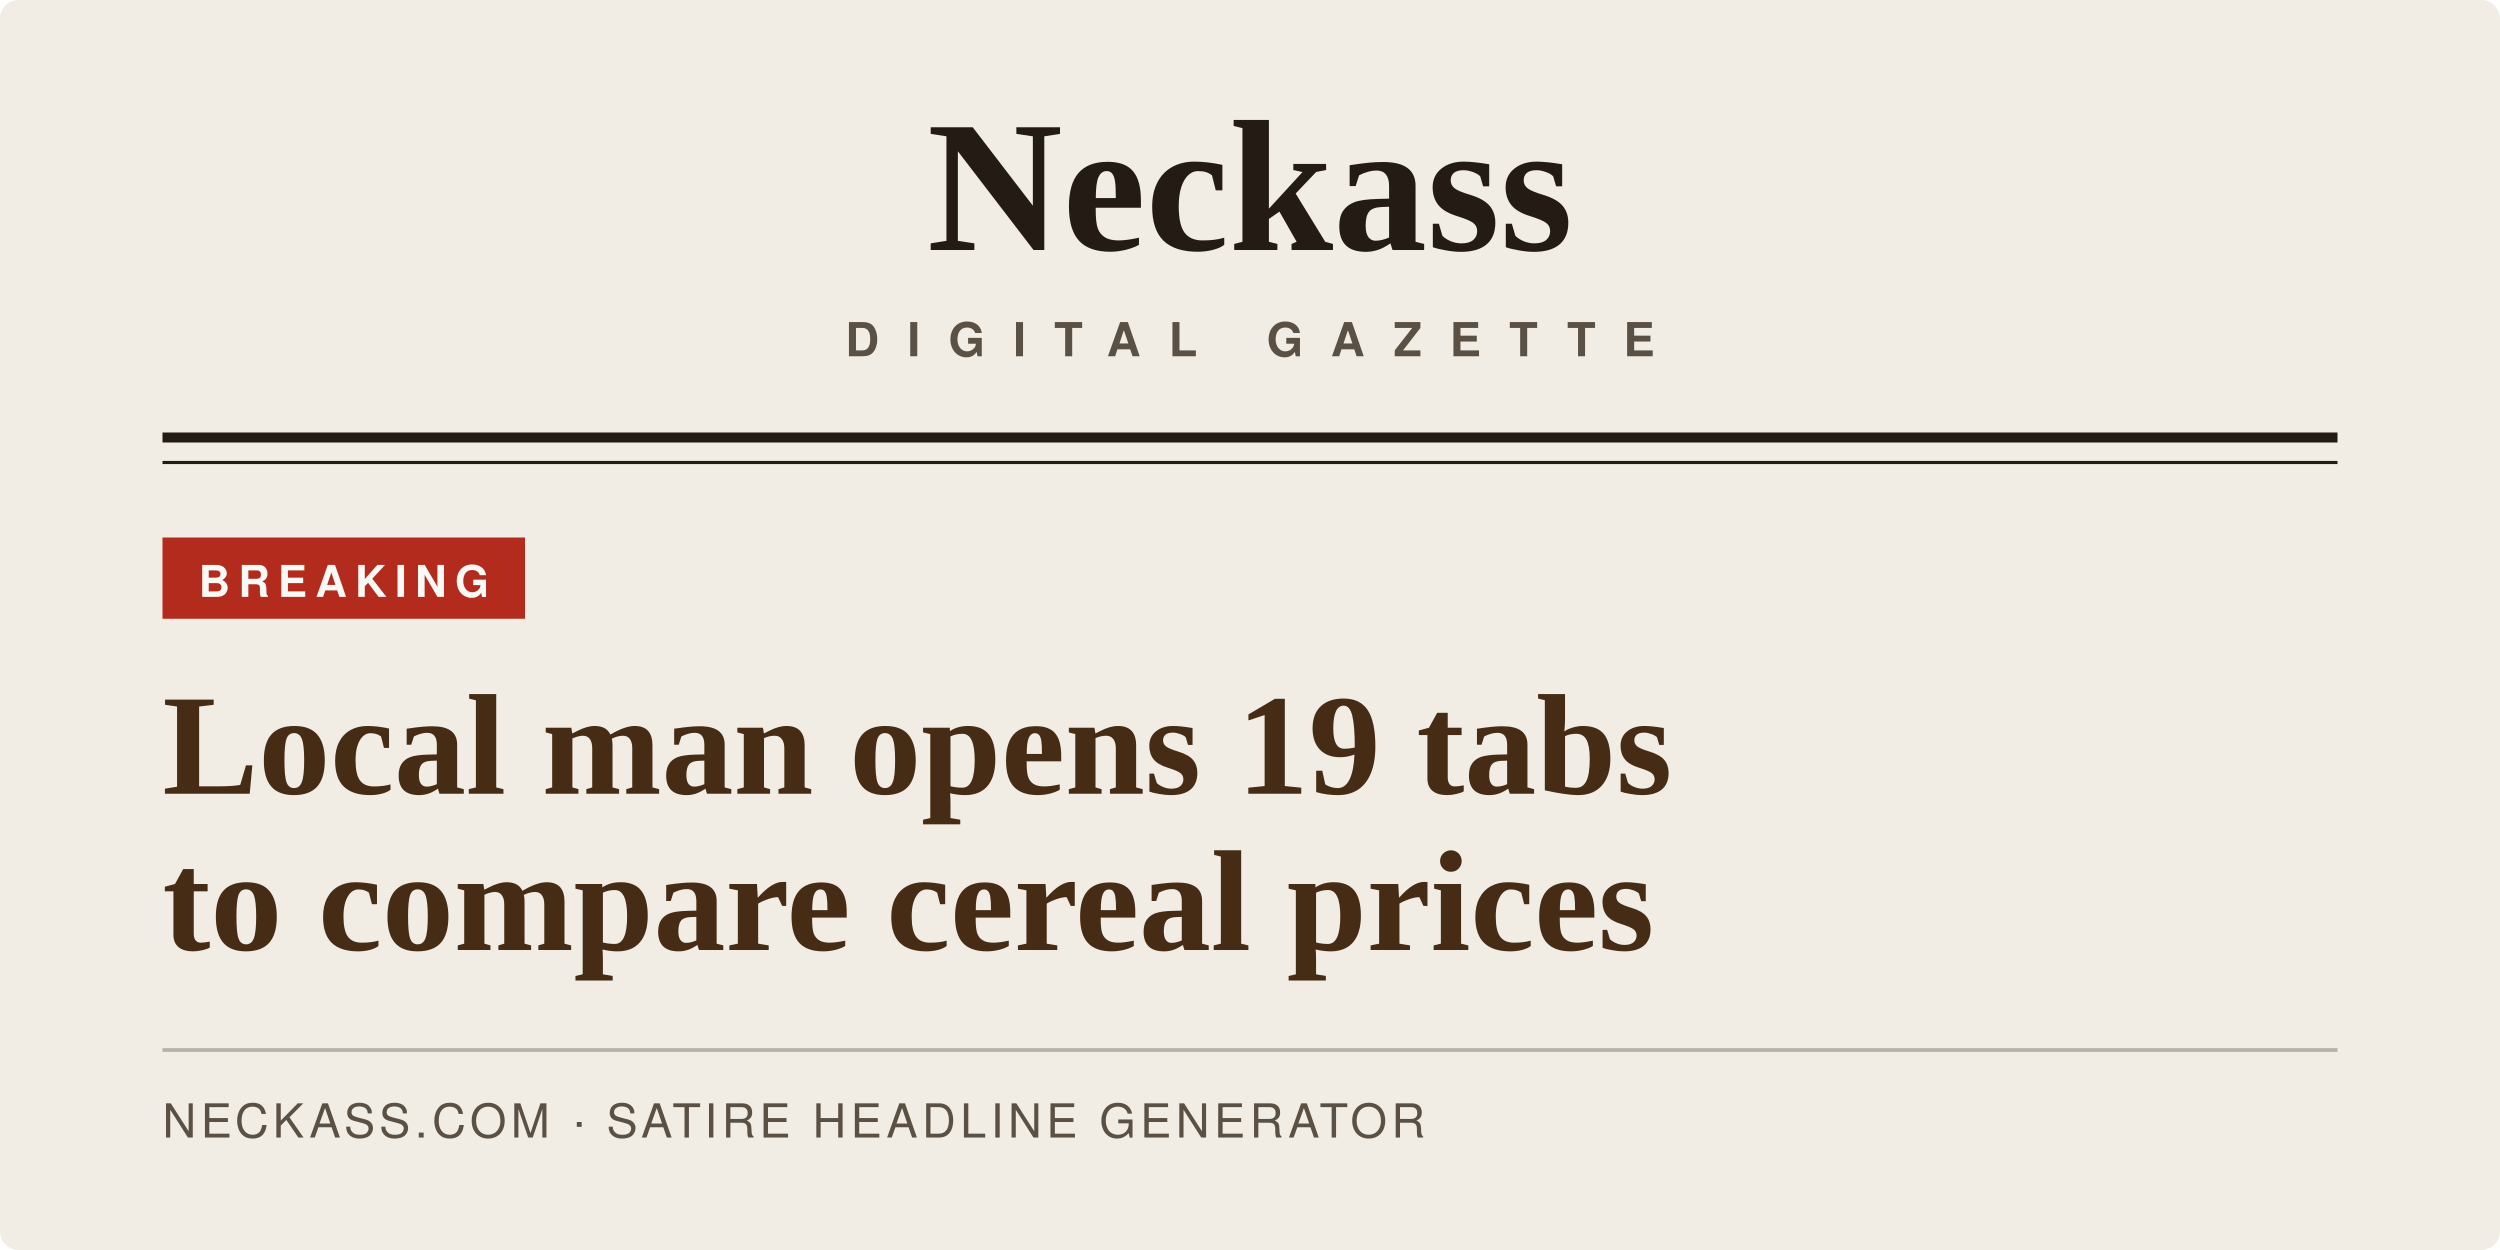
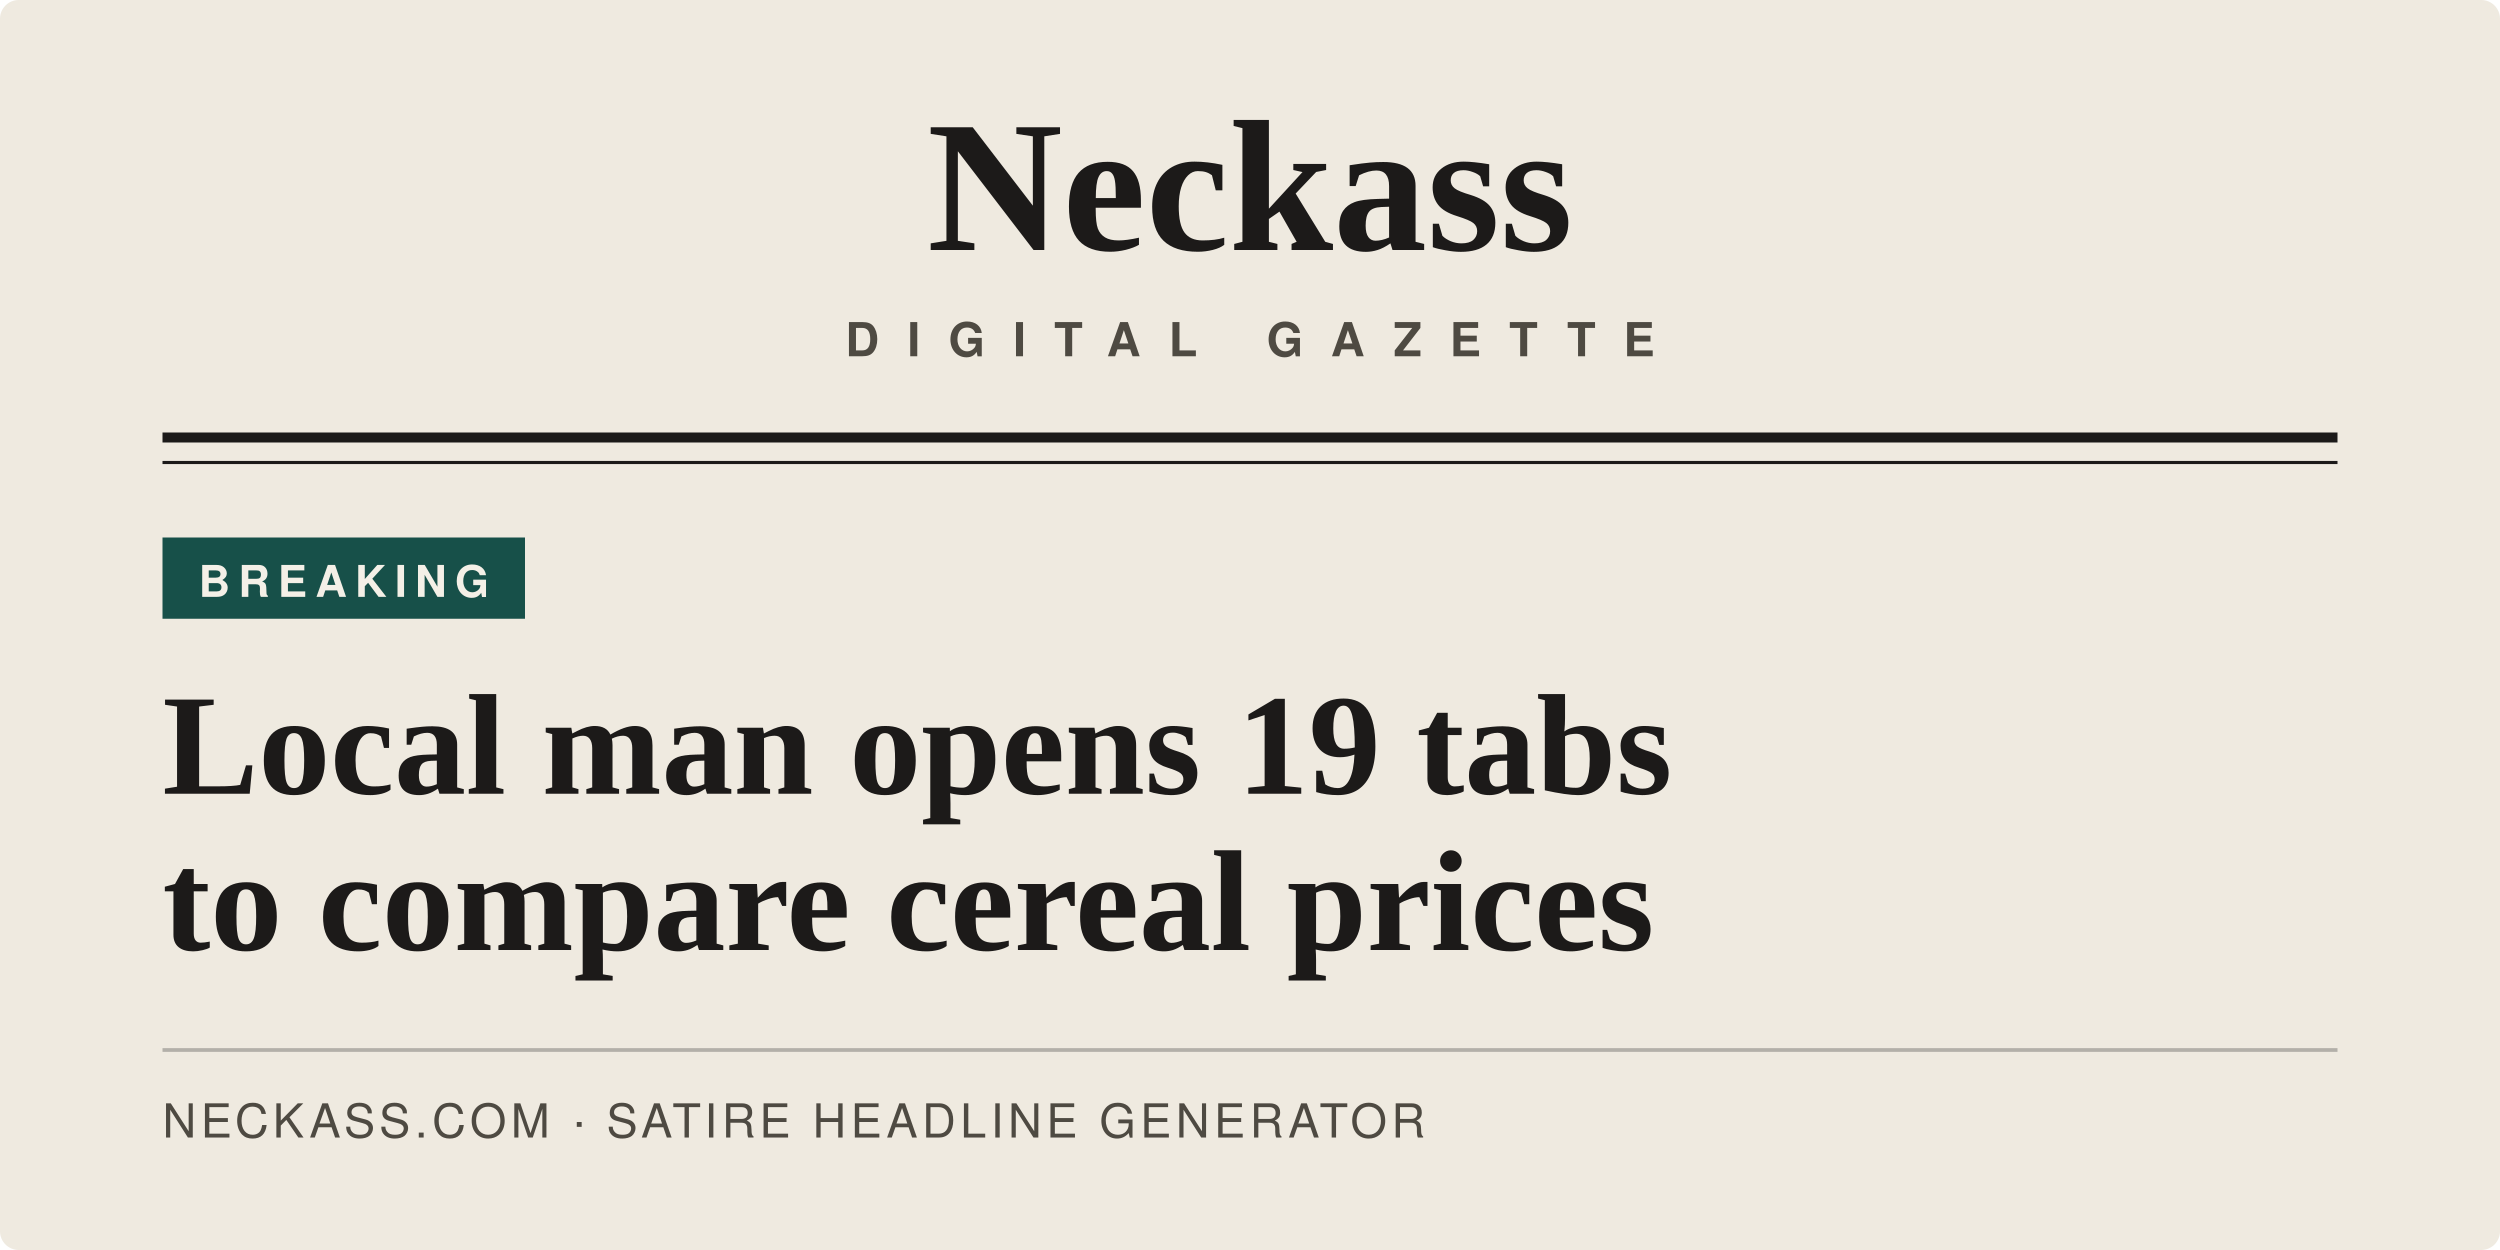
<svg xmlns="http://www.w3.org/2000/svg" viewBox="0 0 400 200" width="400" height="200" role="img" aria-label="Neckass Digital Gazette front page with a sample satirical headline">
-   <rect x="0" y="0" width="400" height="200" rx="3" fill="#f1ede4" />
-   <text x="200" y="40" text-anchor="middle" font-family="Georgia, 'Times New Roman', serif" font-size="30" font-weight="700" fill="#241c14">Neckass</text>
-   <text x="200" y="57" text-anchor="middle" font-family="Helvetica, Arial, sans-serif" font-size="7.5" font-weight="600" fill="#5a5044" letter-spacing="4.5">DIGITAL GAZETTE</text>
-   <line x1="26" y1="70" x2="374" y2="70" stroke="#241c14" stroke-width="1.6" />
-   <line x1="26" y1="74" x2="374" y2="74" stroke="#241c14" stroke-width="0.5" />
-   <rect x="26" y="86" width="58" height="13" fill="#b32b1c" />
-   <text x="55" y="95.5" text-anchor="middle" font-family="Helvetica, Arial, sans-serif" font-size="7" font-weight="700" fill="#fbf9f5" letter-spacing="1.3">BREAKING</text>
-   <text x="26" y="127" font-family="Georgia, 'Times New Roman', serif" font-size="23" font-weight="700" fill="#462c14">Local man opens 19 tabs</text>
-   <text x="26" y="152" font-family="Georgia, 'Times New Roman', serif" font-size="23" font-weight="700" fill="#462c14">to compare cereal prices</text>
-   <line x1="26" y1="168" x2="374" y2="168" stroke="#241c14" stroke-opacity="0.28" stroke-width="0.6" />
-   <text x="26" y="182" font-family="Helvetica, Arial, sans-serif" font-size="7.5" fill="#5a5044" letter-spacing="0.7">NECKASS.COM · SATIRE HEADLINE GENERATOR</text>
+   <rect x="0" y="0" width="400" height="200" rx="3" fill="#efeae0" />
+   <text x="200" y="40" text-anchor="middle" font-family="Georgia, 'Times New Roman', serif" font-size="30" font-weight="700" fill="#1c1a19">Neckass</text>
+   <text x="200" y="57" text-anchor="middle" font-family="Helvetica, Arial, sans-serif" font-size="7.5" font-weight="600" fill="#4e4a42" letter-spacing="4.5">DIGITAL GAZETTE</text>
+   <line x1="26" y1="70" x2="374" y2="70" stroke="#1c1a19" stroke-width="1.6" />
+   <line x1="26" y1="74" x2="374" y2="74" stroke="#1c1a19" stroke-width="0.5" />
+   <rect x="26" y="86" width="58" height="13" fill="#175049" />
+   <text x="55" y="95.5" text-anchor="middle" font-family="Helvetica, Arial, sans-serif" font-size="7" font-weight="700" fill="#f4f0e7" letter-spacing="1.3">BREAKING</text>
+   <text x="26" y="127" font-family="Georgia, 'Times New Roman', serif" font-size="23" font-weight="700" fill="#1c1a19">Local man opens 19 tabs</text>
+   <text x="26" y="152" font-family="Georgia, 'Times New Roman', serif" font-size="23" font-weight="700" fill="#1c1a19">to compare cereal prices</text>
+   <line x1="26" y1="168" x2="374" y2="168" stroke="#1c1a19" stroke-opacity="0.28" stroke-width="0.6" />
+   <text x="26" y="182" font-family="Helvetica, Arial, sans-serif" font-size="7.5" fill="#4e4a42" letter-spacing="0.7">NECKASS.COM · SATIRE HEADLINE GENERATOR</text>
</svg>
